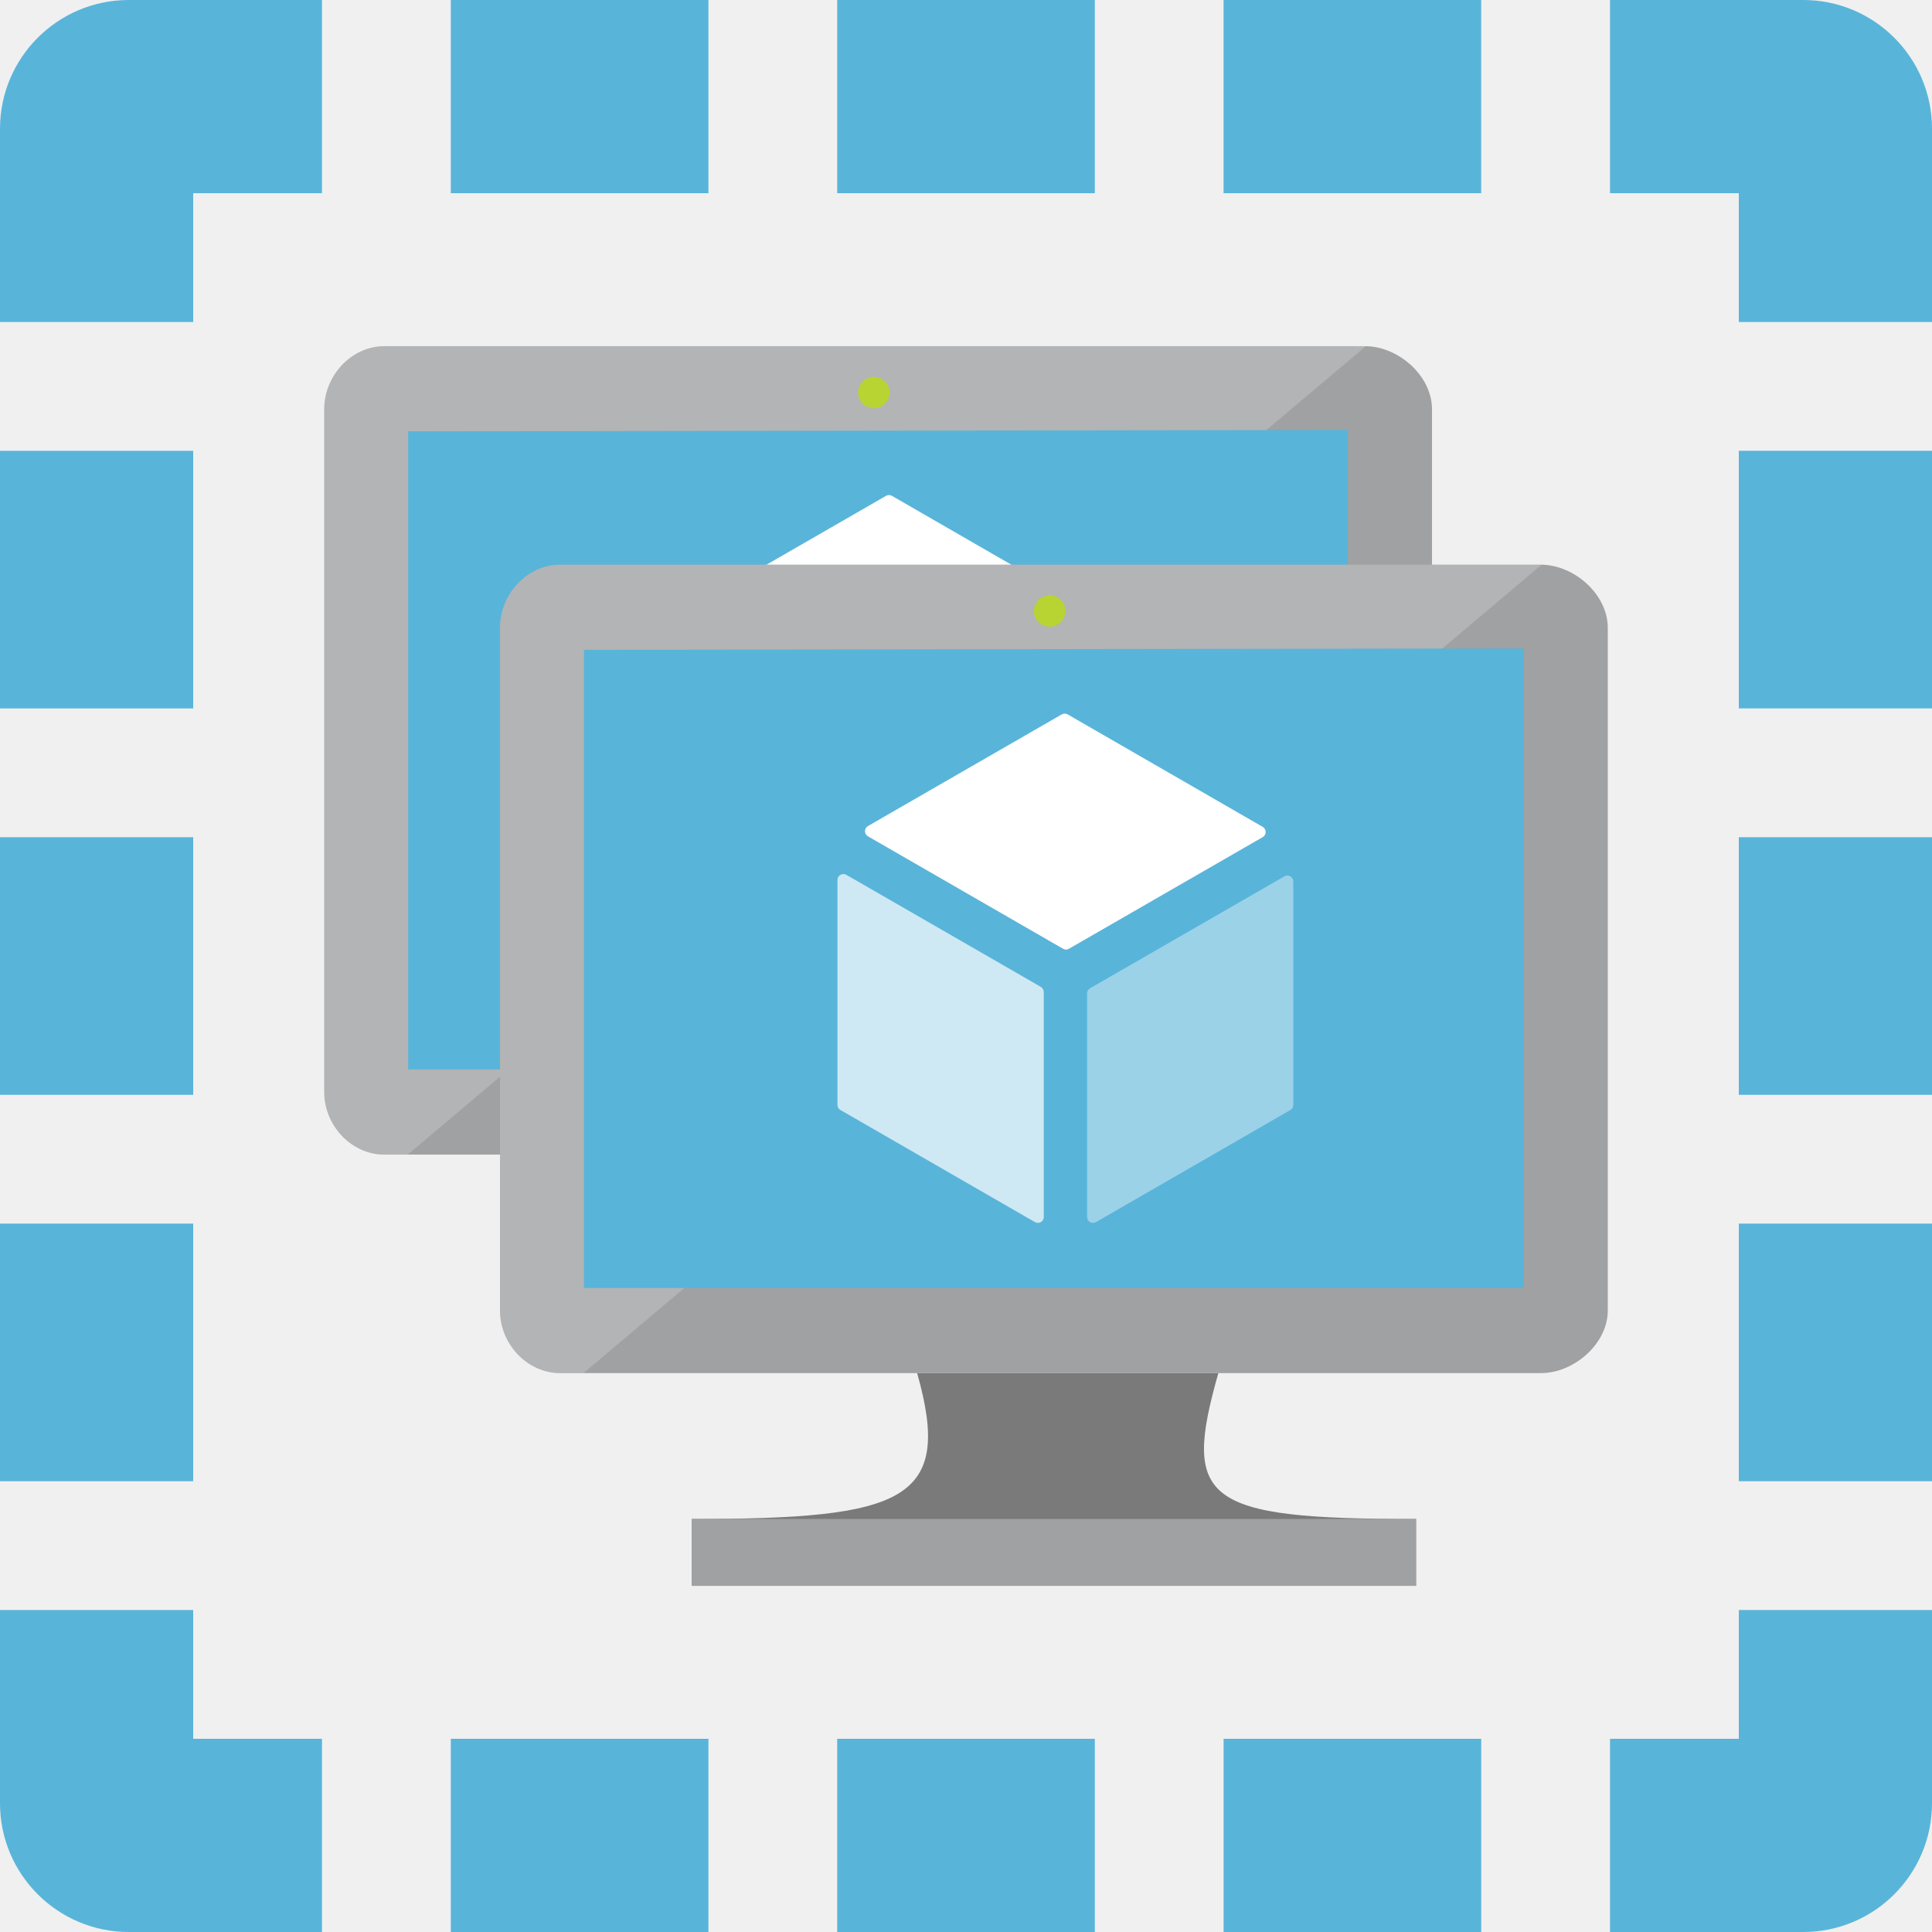
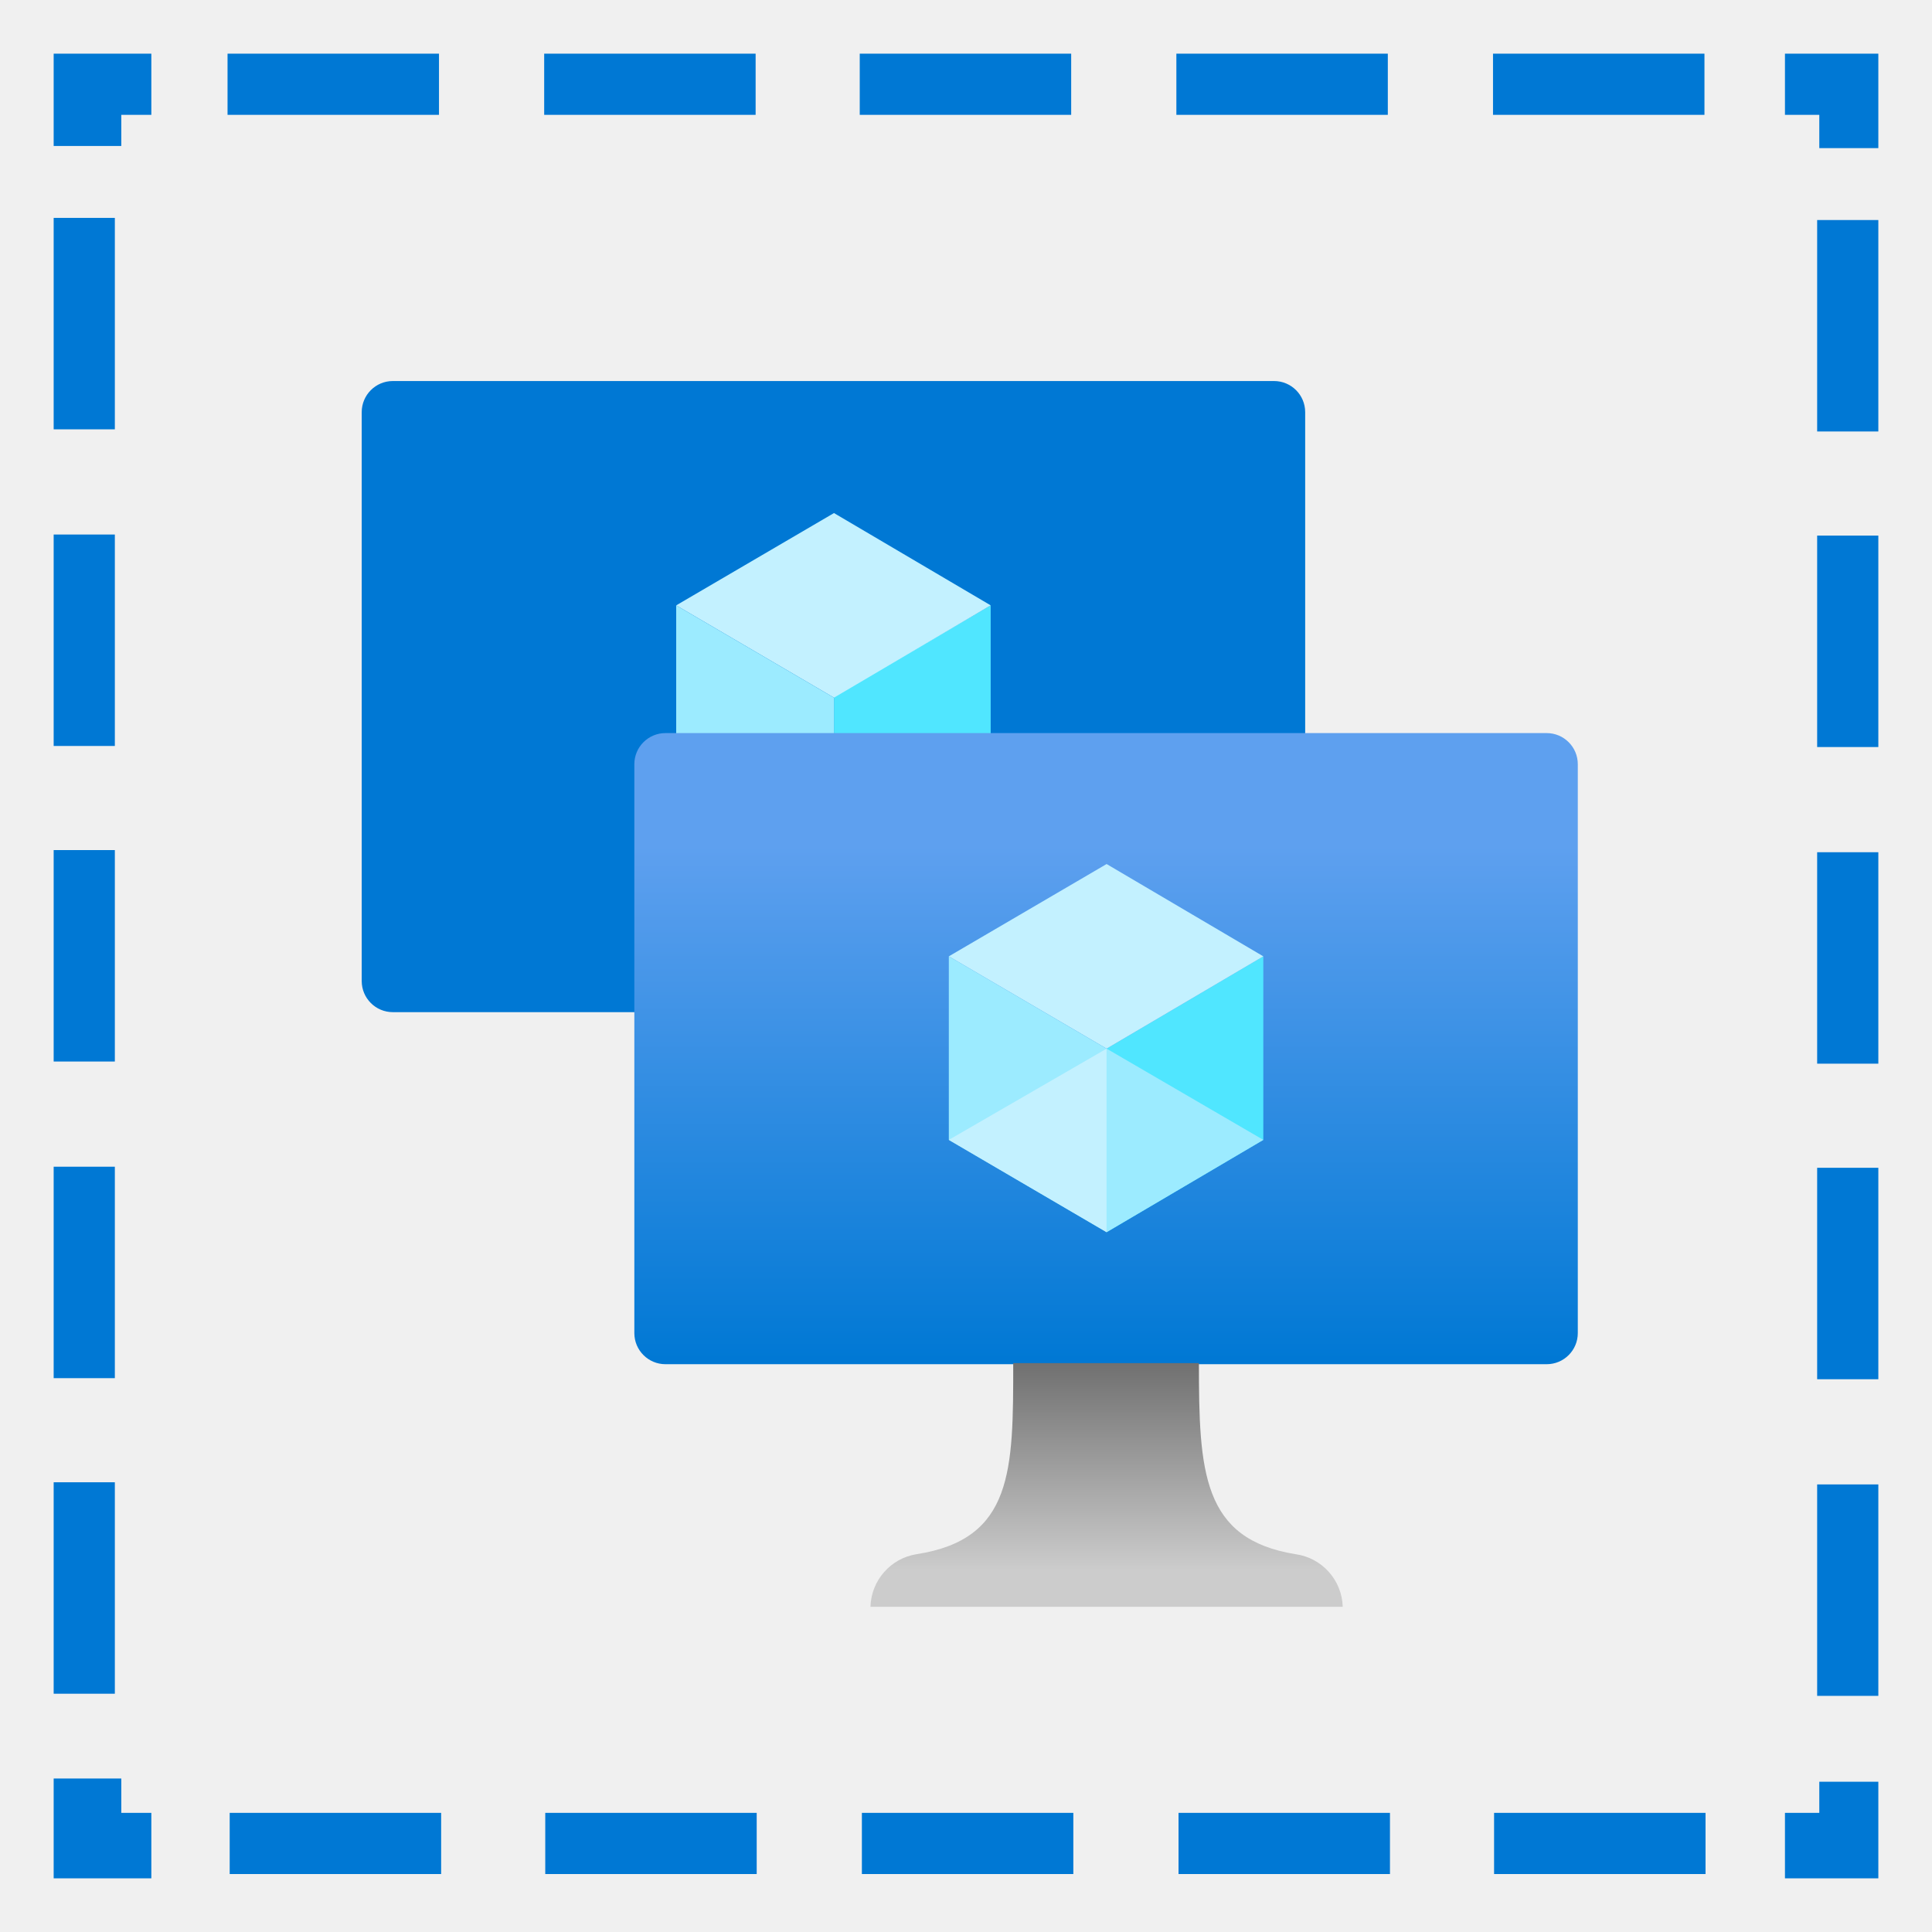
- <svg xmlns="http://www.w3.org/2000/svg" x="0" y="0" height="20px" width="20px" viewBox="0 0 50 50">
-   <rect x="21.667" fill="#59B4D9" width="6.667" height="5" />
-   <rect x="11.667" fill="#59B4D9" width="6.667" height="5" />
-   <path fill="#59B4D9" d="M45,45h-3.333v5h5C48.508,50,50,48.507,50,46.667v-5h-5V45z" />
-   <rect y="31.667" fill="#59B4D9" width="5" height="6.667" />
-   <rect x="21.667" y="45" fill="#59B4D9" width="6.667" height="5" />
-   <rect x="45" y="31.667" fill="#59B4D9" width="5" height="6.667" />
-   <rect x="31.667" y="45" fill="#59B4D9" width="6.667" height="5" />
-   <rect x="11.667" y="45" fill="#59B4D9" width="6.667" height="5" />
-   <path fill="#59B4D9" d="M5,45v-3.333H0v5C0,48.508,1.493,50,3.333,50h5v-5H5z" />
-   <rect y="11.667" fill="#59B4D9" width="5" height="6.667" />
-   <path fill="#59B4D9" d="M5,5h3.333V0h-5C1.493,0,0,1.493,0,3.333v5h5V5z" />
-   <rect y="21.667" fill="#59B4D9" width="5" height="6.667" />
-   <rect x="45" y="21.667" fill="#59B4D9" width="5" height="6.667" />
-   <rect x="45" y="11.666" fill="#59B4D9" width="5" height="6.667" />
-   <rect x="31.666" y="0" fill="#59B4D9" width="6.667" height="5" />
-   <path fill="#59B4D9" d="M45,5v3.333h5v-5C50,1.492,48.507,0,46.667,0l-5,0v5H45z" />
-   <path fill="#A0A1A2" d="M35.328,8.959H9.949c-0.863,0-1.558,0.77-1.558,1.63v17.675c0,0.855,0.695,1.617,1.558,1.617h25.379 c0.86,0,1.732-0.762,1.732-1.617V10.59C37.061,9.727,36.189,8.959,35.328,8.959" />
-   <path opacity="0.2" fill="#FFFFFF" d="M35.346,8.961c-0.006,0-0.012-0.002-0.018-0.002H9.949 c-0.863,0-1.558,0.77-1.558,1.63v17.674c0,0.855,0.695,1.617,1.558,1.617h0.604L35.346,8.961z" />
-   <polygon fill="#59B4D9" points="34.881,27.678 10.564,27.678 10.564,11.163 34.881,11.127" />
-   <path fill="#B8D432" d="M23.022,10.159c0,0.225-0.182,0.406-0.407,0.406c-0.225,0-0.406-0.182-0.406-0.406 c0-0.225,0.181-0.406,0.406-0.406C22.84,9.752,23.022,9.933,23.022,10.159" />
-   <path fill="#FFFFFF" d="M23.039,18.919c-0.026,0-0.052-0.008-0.077-0.022l-5.049-2.91c-0.046-0.027-0.075-0.078-0.075-0.132 c0-0.054,0.029-0.105,0.075-0.132l5.018-2.891c0.047-0.026,0.104-0.026,0.151,0l5.05,2.912c0.047,0.027,0.075,0.078,0.075,0.132 c0,0.055-0.028,0.105-0.075,0.132l-5.016,2.89C23.091,18.912,23.067,18.919,23.039,18.919" />
-   <path fill="#7A7A7A" d="M31.531,35.535h-0.683h-6.76h-0.353c0.937,3.303-0.322,3.776-5.834,3.776v1.73h7.011h5.119h6.616v-1.729 C31.134,39.311,30.593,38.84,31.531,35.535" />
-   <path fill="#A0A1A2" d="M39.877,14.614H14.498c-0.863,0-1.558,0.77-1.558,1.63v17.675c0,0.855,0.695,1.617,1.558,1.617h25.379 c0.86,0,1.732-0.762,1.732-1.617V16.244C41.609,15.382,40.737,14.614,39.877,14.614" />
-   <path opacity="0.2" fill="#FFFFFF" d="M39.895,14.616c-0.006,0-0.012-0.002-0.018-0.002h-25.38 c-0.863,0-1.558,0.77-1.558,1.63v17.674c0,0.855,0.695,1.617,1.558,1.617h0.604L39.895,14.616z" />
-   <polygon fill="#59B4D9" points="39.429,33.333 15.112,33.333 15.112,16.818 39.429,16.782" />
-   <rect x="17.901" y="39.311" fill="#A0A1A2" width="18.745" height="1.73" />
-   <path fill="#B8D432" d="M27.571,15.814c0,0.225-0.182,0.406-0.407,0.406c-0.225,0-0.406-0.182-0.406-0.406s0.181-0.406,0.406-0.406 C27.389,15.407,27.571,15.589,27.571,15.814" />
-   <path fill="#FFFFFF" d="M27.587,24.575c-0.026,0-0.052-0.008-0.077-0.022l-5.049-2.91c-0.046-0.027-0.075-0.078-0.075-0.132 c0-0.054,0.029-0.105,0.075-0.132l5.018-2.891c0.047-0.026,0.104-0.026,0.151,0l5.05,2.912c0.047,0.027,0.075,0.078,0.075,0.132 c0,0.055-0.028,0.105-0.075,0.132l-5.016,2.89C27.64,24.566,27.615,24.575,27.587,24.575" />
-   <path opacity="0.7" fill="#FFFFFF" d="M26.861,31.648c-0.029,0-0.054-0.007-0.077-0.02l-5.033-2.901 c-0.049-0.027-0.078-0.076-0.078-0.132v-5.822c0-0.055,0.029-0.105,0.078-0.132c0.047-0.028,0.103-0.028,0.154,0l5.033,2.9 c0.044,0.029,0.075,0.078,0.075,0.133v5.822c0,0.056-0.029,0.105-0.075,0.132C26.913,31.641,26.886,31.648,26.861,31.648" />
-   <path opacity="0.4" fill="#FFFFFF" d="M28.287,31.648c-0.028,0-0.054-0.007-0.079-0.02 c-0.044-0.027-0.074-0.077-0.074-0.132V25.71c0-0.054,0.029-0.104,0.074-0.132l5.033-2.899c0.048-0.027,0.104-0.027,0.152,0 c0.048,0.027,0.077,0.077,0.077,0.132v5.785c0,0.056-0.029,0.106-0.077,0.132l-5.031,2.901 C28.339,31.641,28.312,31.648,28.287,31.648" />
+ <svg xmlns="http://www.w3.org/2000/svg" id="aabde0b6-2289-4d6f-8be8-5bb670bc80c0" x="0" y="0" width="20px" height="20px" viewBox="0 0 18 18">
+   <defs>
+     <linearGradient id="b020d1a3-604d-4f79-8087-b021d39314c5" x1="10.31" y1="12.7" x2="10.31" y2="6.83" gradientUnits="userSpaceOnUse">
+       <stop offset="0" stop-color="#0078d4" />
+       <stop offset="0.82" stop-color="#5ea0ef" />
+     </linearGradient>
+     <linearGradient id="fd885ea0-9b31-4878-9e85-930d64f33955" x1="10.31" y1="14.97" x2="10.31" y2="12.7" gradientUnits="userSpaceOnUse">
+       <stop offset="0.15" stop-color="#ccc" />
+       <stop offset="1" stop-color="#707070" />
+     </linearGradient>
+   </defs>
+   <g>
+     <rect x="2.12" y="0.5" width="1.97" height="0.57" fill="#0078d4" />
+     <polygon points="16.63 1.07 16.95 1.07 16.95 1.38 17.5 1.38 17.5 0.5 16.63 0.5 16.63 1.07" fill="#0078d4" />
+     <polygon points="1.41 16.89 1.13 16.89 1.13 16.57 0.5 16.57 0.5 17.5 1.41 17.5 1.41 16.89" fill="#0078d4" />
+     <polygon points="16.95 16.6 16.95 16.89 16.63 16.89 16.63 17.5 17.5 17.5 17.5 16.6 16.95 16.6" fill="#0078d4" />
+     <polygon points="1.13 1.36 1.13 1.07 1.41 1.07 1.41 0.5 0.5 0.5 0.5 1.36 1.13 1.36" fill="#0078d4" />
+     <rect x="3.37" y="3.55" width="8.79" height="5.88" rx="0.29" fill="#0078d4" />
+     <g>
+       <polygon points="9.23 5.64 9.23 7.35 7.77 8.21 7.77 6.49 9.23 5.64" fill="#50e6ff" />
+       <polygon points="9.23 5.64 7.77 6.5 6.3 5.64 7.77 4.78 9.23 5.64" fill="#c3f1ff" />
+       <polygon points="7.77 6.5 7.77 8.21 6.3 7.35 6.3 5.64 7.77 6.5" fill="#9cebff" />
+     </g>
+     <g>
+       <rect x="5.91" y="6.83" width="8.79" height="5.88" rx="0.29" fill="url(#b020d1a3-604d-4f79-8087-b021d39314c5)" />
+       <g>
+         <polygon points="11.77 8.91 11.77 10.62 10.31 11.48 10.31 9.77 11.77 8.91" fill="#50e6ff" />
+         <polygon points="11.77 8.91 10.31 9.77 8.84 8.91 10.31 8.05 11.77 8.91" fill="#c3f1ff" />
+         <polygon points="10.31 9.77 10.31 11.48 8.84 10.62 8.84 8.91 10.31 9.77" fill="#9cebff" />
+         <polygon points="8.84 10.62 10.31 9.77 10.31 11.48 8.84 10.62" fill="#c3f1ff" />
+         <polygon points="11.77 10.62 10.31 9.77 10.31 11.48 11.77 10.62" fill="#9cebff" />
+       </g>
+       <path d="M12.07,14.48c-.87-.14-.9-.77-.9-1.78H9.44c0,1,0,1.64-.9,1.78a.51.51,0,0,0-.43.49h4.4A.51.51,0,0,0,12.07,14.48Z" fill="url(#fd885ea0-9b31-4878-9e85-930d64f33955)" />
+     </g>
+     <rect x="5.07" y="0.5" width="1.97" height="0.57" fill="#0078d4" />
+     <rect x="8.01" y="0.5" width="1.97" height="0.57" fill="#0078d4" />
+     <rect x="10.96" y="0.5" width="1.97" height="0.57" fill="#0078d4" />
+     <rect x="13.91" y="0.5" width="1.97" height="0.57" fill="#0078d4" />
+     <rect x="2.14" y="16.89" width="1.97" height="0.57" fill="#0078d4" />
+     <rect x="5.08" y="16.89" width="1.97" height="0.57" fill="#0078d4" />
+     <rect x="8.03" y="16.89" width="1.97" height="0.57" fill="#0078d4" />
+     <rect x="10.98" y="16.89" width="1.97" height="0.57" fill="#0078d4" />
+     <rect x="13.92" y="16.89" width="1.97" height="0.57" fill="#0078d4" />
+     <rect x="16.93" y="2.05" width="0.57" height="1.97" fill="#0078d4" />
+     <rect x="16.93" y="4.99" width="0.57" height="1.97" fill="#0078d4" />
+     <rect x="16.93" y="7.94" width="0.57" height="1.97" fill="#0078d4" />
+     <rect x="16.93" y="10.88" width="0.57" height="1.97" fill="#0078d4" />
+     <rect x="16.93" y="13.83" width="0.57" height="1.97" fill="#0078d4" />
+     <rect x="0.5" y="2.03" width="0.57" height="1.97" fill="#0078d4" />
+     <rect x="0.5" y="4.98" width="0.57" height="1.97" fill="#0078d4" />
+     <rect x="0.5" y="7.92" width="0.57" height="1.97" fill="#0078d4" />
+     <rect x="0.5" y="10.87" width="0.57" height="1.97" fill="#0078d4" />
+     <rect x="0.5" y="13.81" width="0.57" height="1.97" fill="#0078d4" />
+   </g>
</svg>
